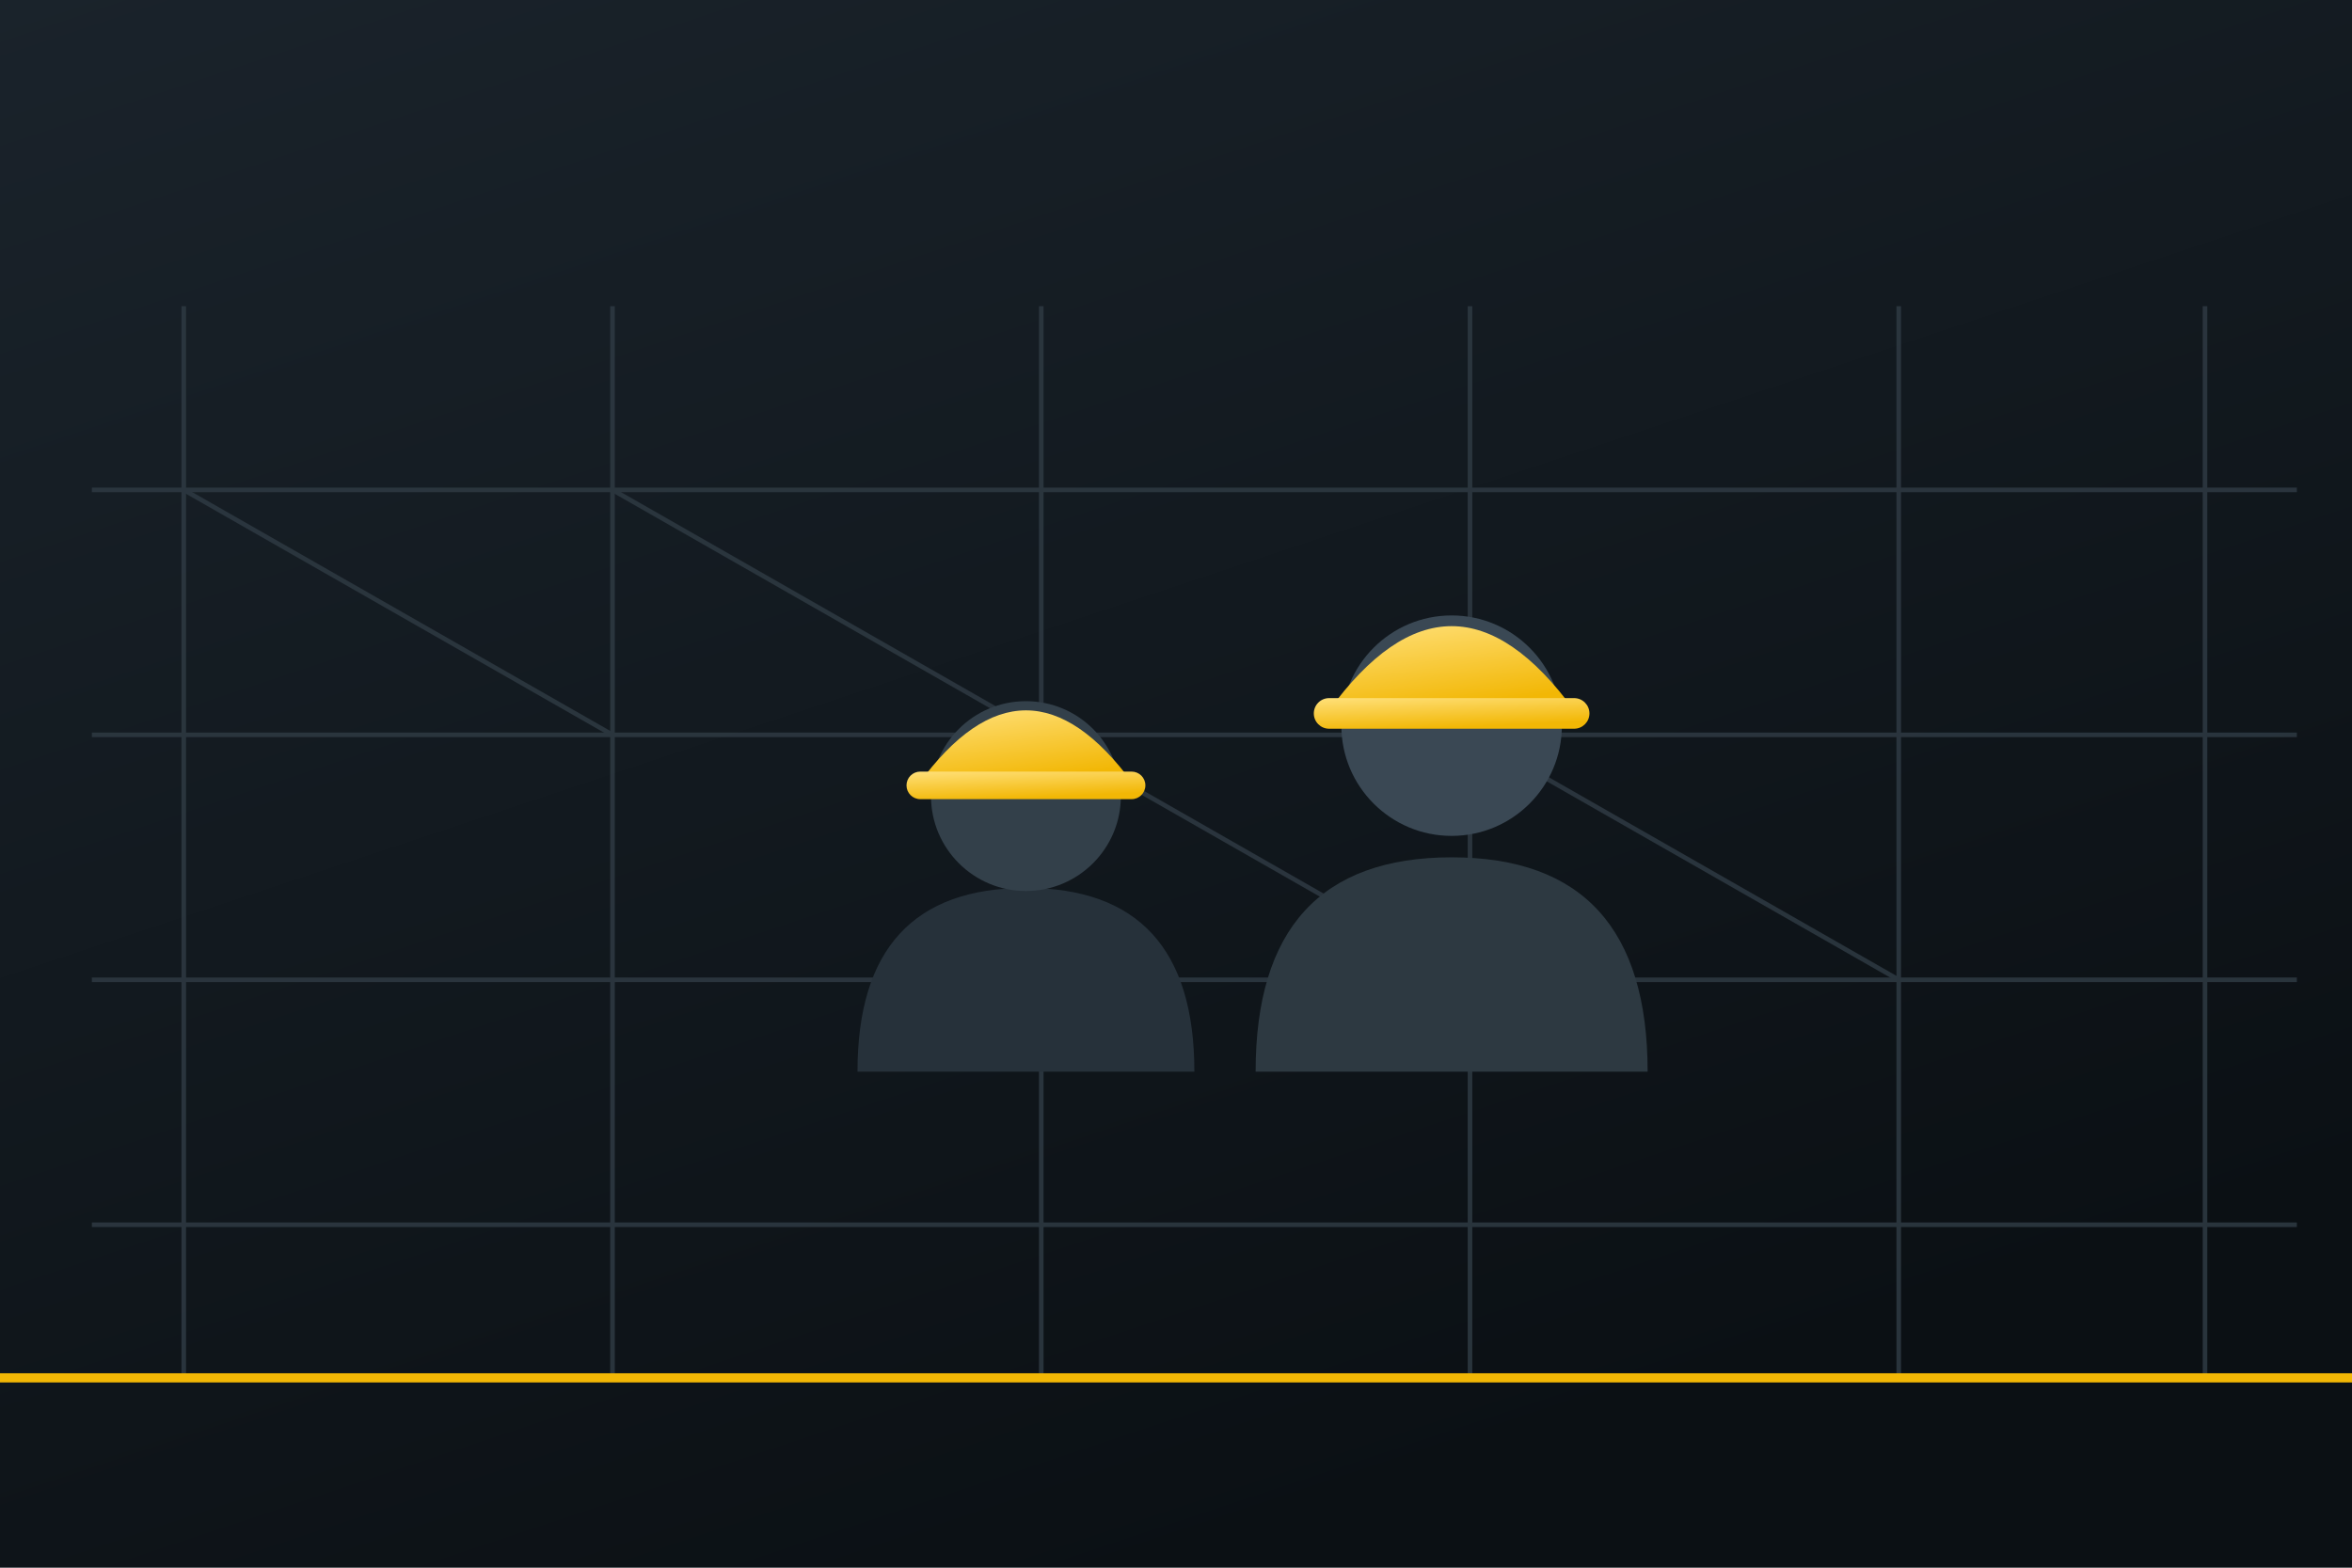
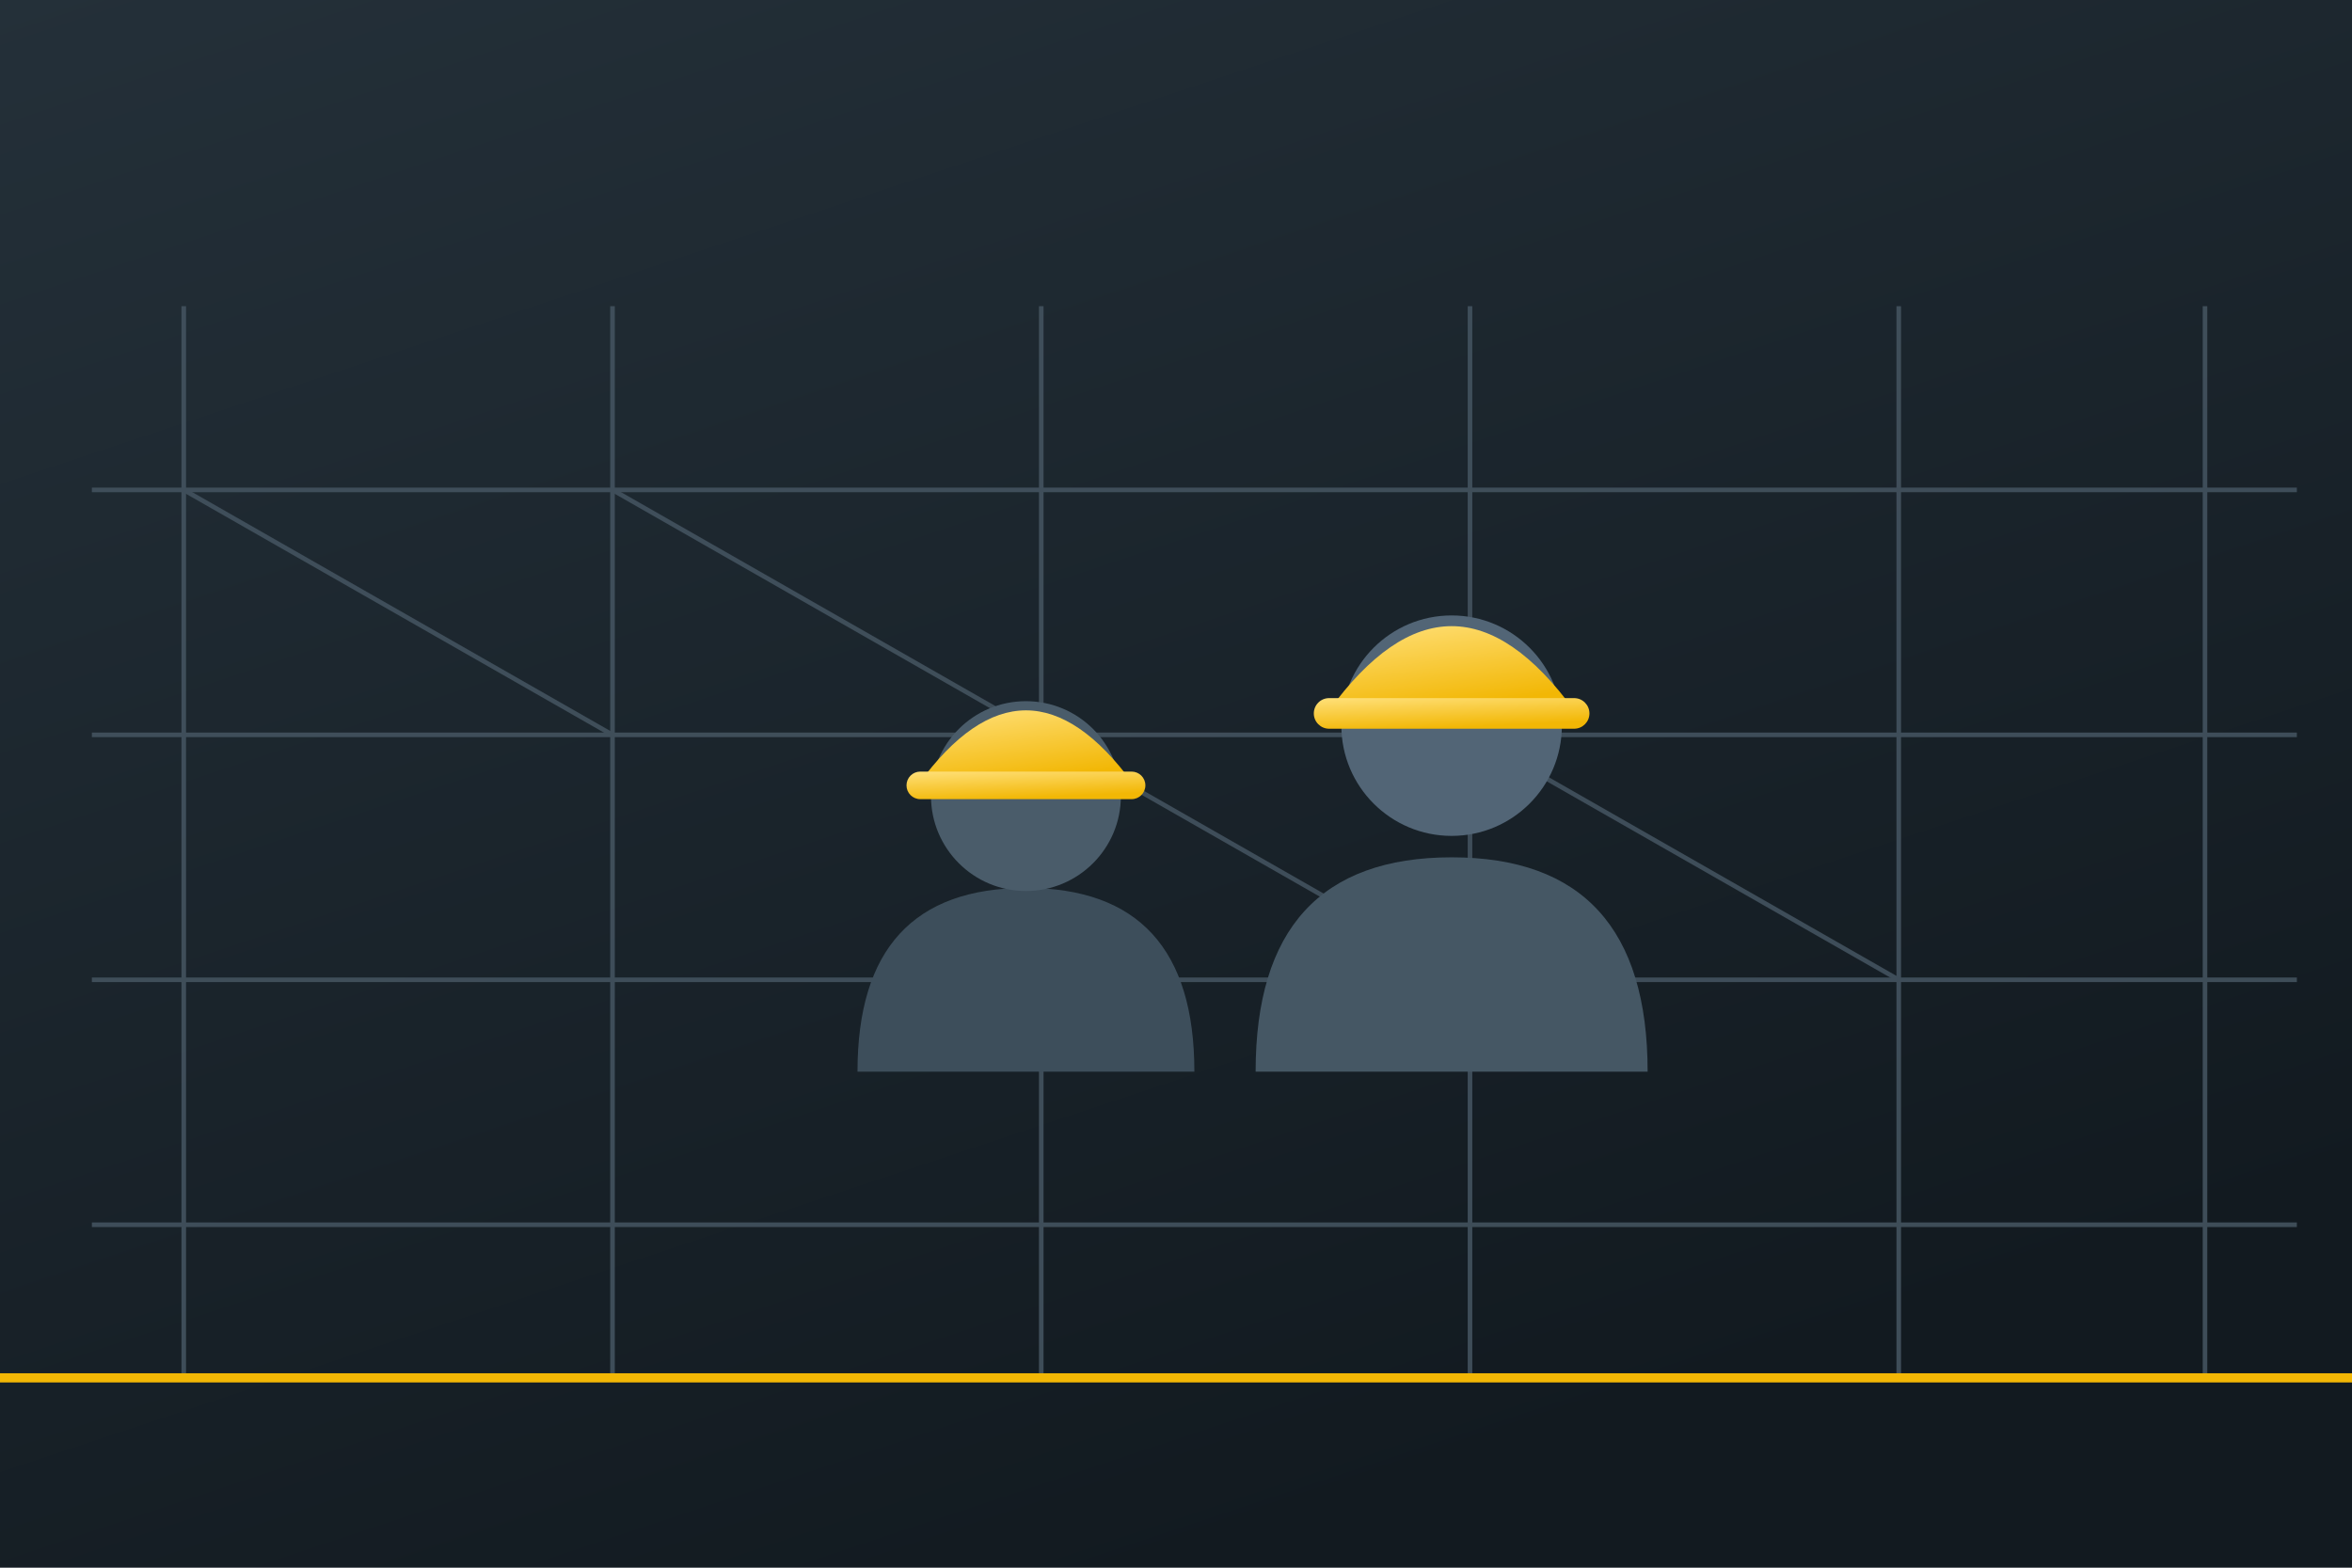
<svg xmlns="http://www.w3.org/2000/svg" viewBox="0 0 1536 1024" width="1536" height="1024" role="img">
  <defs>
    <linearGradient id="tloKariera" x1="0" y1="0" x2="0.5" y2="1">
-       <stop offset="0" stop-color="#1a232b" />
-       <stop offset="1" stop-color="#0b1014" />
+       <stop offset="0" stop-color="#243039" />
+       <stop offset="1" stop-color="#121a20" />
    </linearGradient>
    <linearGradient id="kask" x1="0" y1="0" x2="0.4" y2="1">
      <stop offset="0" stop-color="#ffe07a" />
      <stop offset="1" stop-color="#f2b705" />
    </linearGradient>
  </defs>
  <rect width="1536" height="1024" fill="url(#tloKariera)" />
-   <g stroke="#2c3740" stroke-width="3" fill="none" opacity="0.9">
+   <g stroke="#42525e" stroke-width="3" fill="none" opacity="0.9">
    <path d="M120 200 V900 M400 200 V900 M680 200 V900 M960 200 V900 M1240 200 V900 M1440 200 V900" />
    <path d="M60 320 H1500 M60 480 H1500 M60 640 H1500 M60 800 H1500" />
    <path d="M120 320 L400 480 M400 320 L680 480 M680 480 L960 640 M960 480 L1240 640" />
  </g>
  <g>
-     <path d="M560 700 q0 -120 110 -120 q110 0 110 120 z" fill="#26313a" />
-     <circle cx="670" cy="520" r="62" fill="#33404a" />
+     <path d="M560 700 q0 -120 110 -120 q110 0 110 120 z" fill="#3d4e5b" />
+     <circle cx="670" cy="520" r="62" fill="#4a5c6a" />
    <path d="M600 512 q70 -96 140 0 z" fill="url(#kask)" />
    <rect x="592" y="504" width="156" height="18" rx="9" fill="url(#kask)" />
-     <path d="M820 700 q0 -140 128 -140 q128 0 128 140 z" fill="#2d3941" />
-     <circle cx="948" cy="474" r="72" fill="#3a4854" />
+     <path d="M820 700 q0 -140 128 -140 q128 0 128 140 z" fill="#455764" />
+     <circle cx="948" cy="474" r="72" fill="#526576" />
    <path d="M868 464 q80 -110 160 0 z" fill="url(#kask)" />
    <rect x="858" y="456" width="180" height="20" rx="10" fill="url(#kask)" />
  </g>
  <path d="M0 900 H1536" stroke="#f2b705" stroke-width="6" fill="none" />
</svg>
